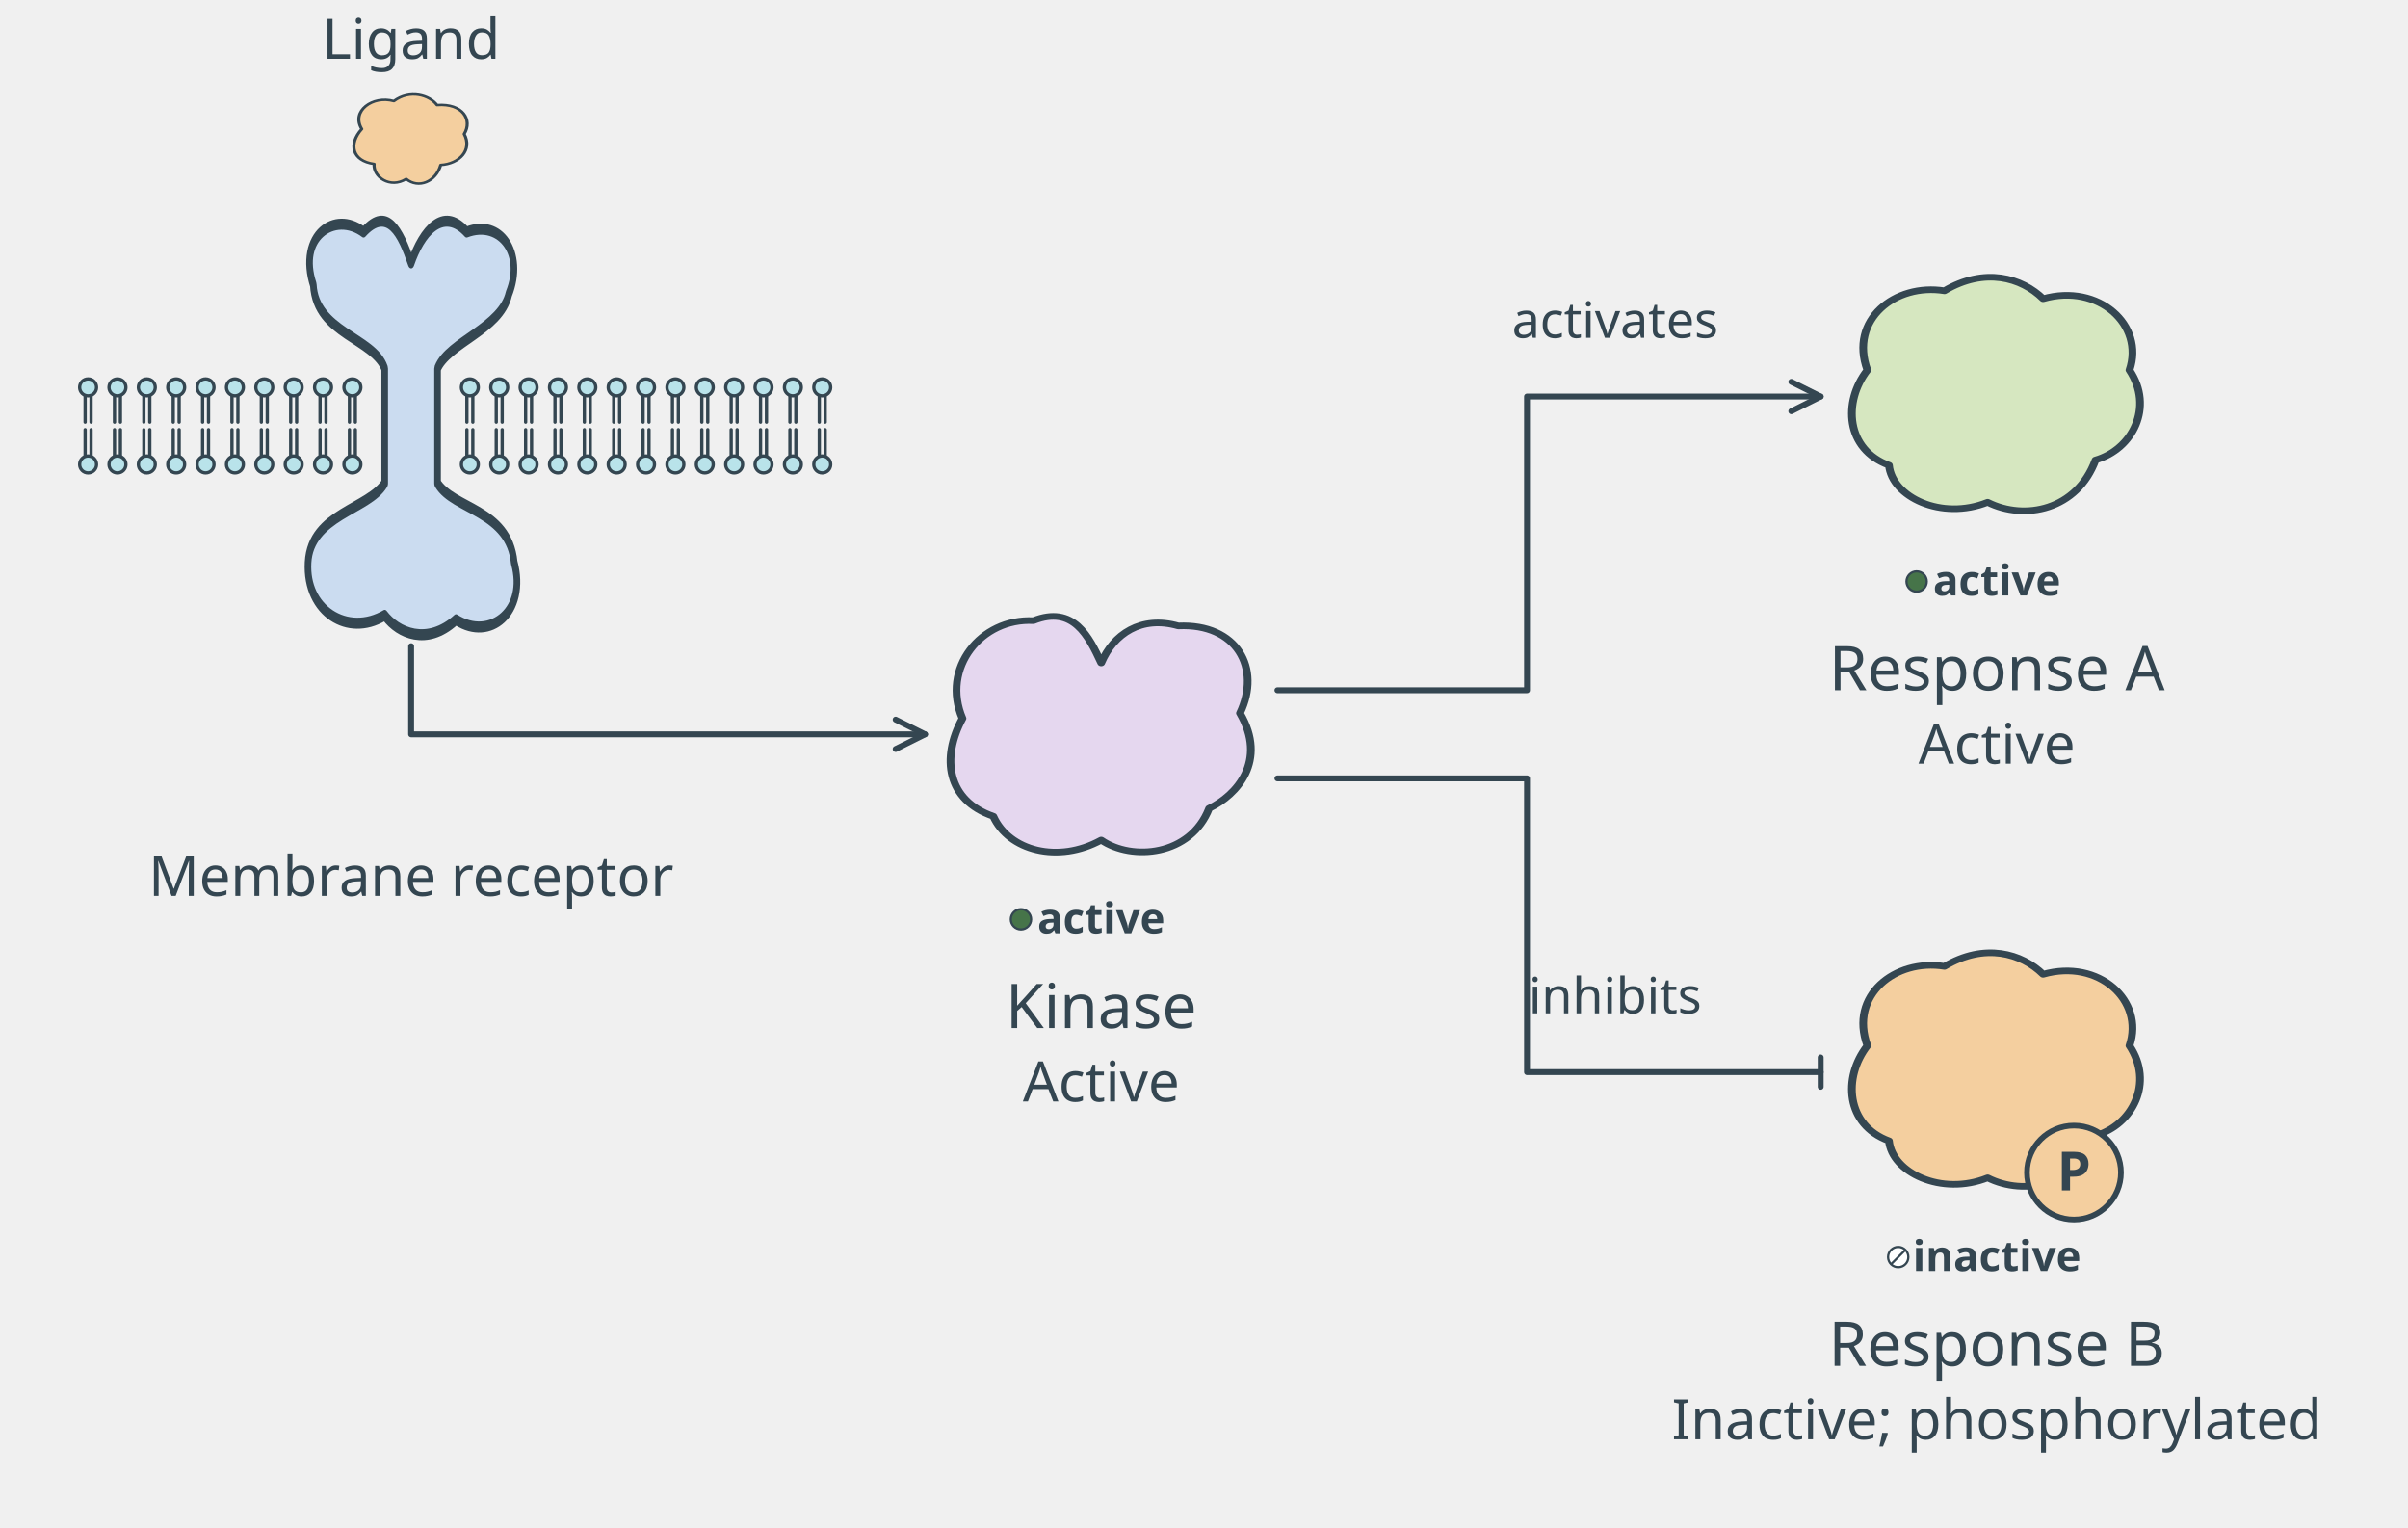
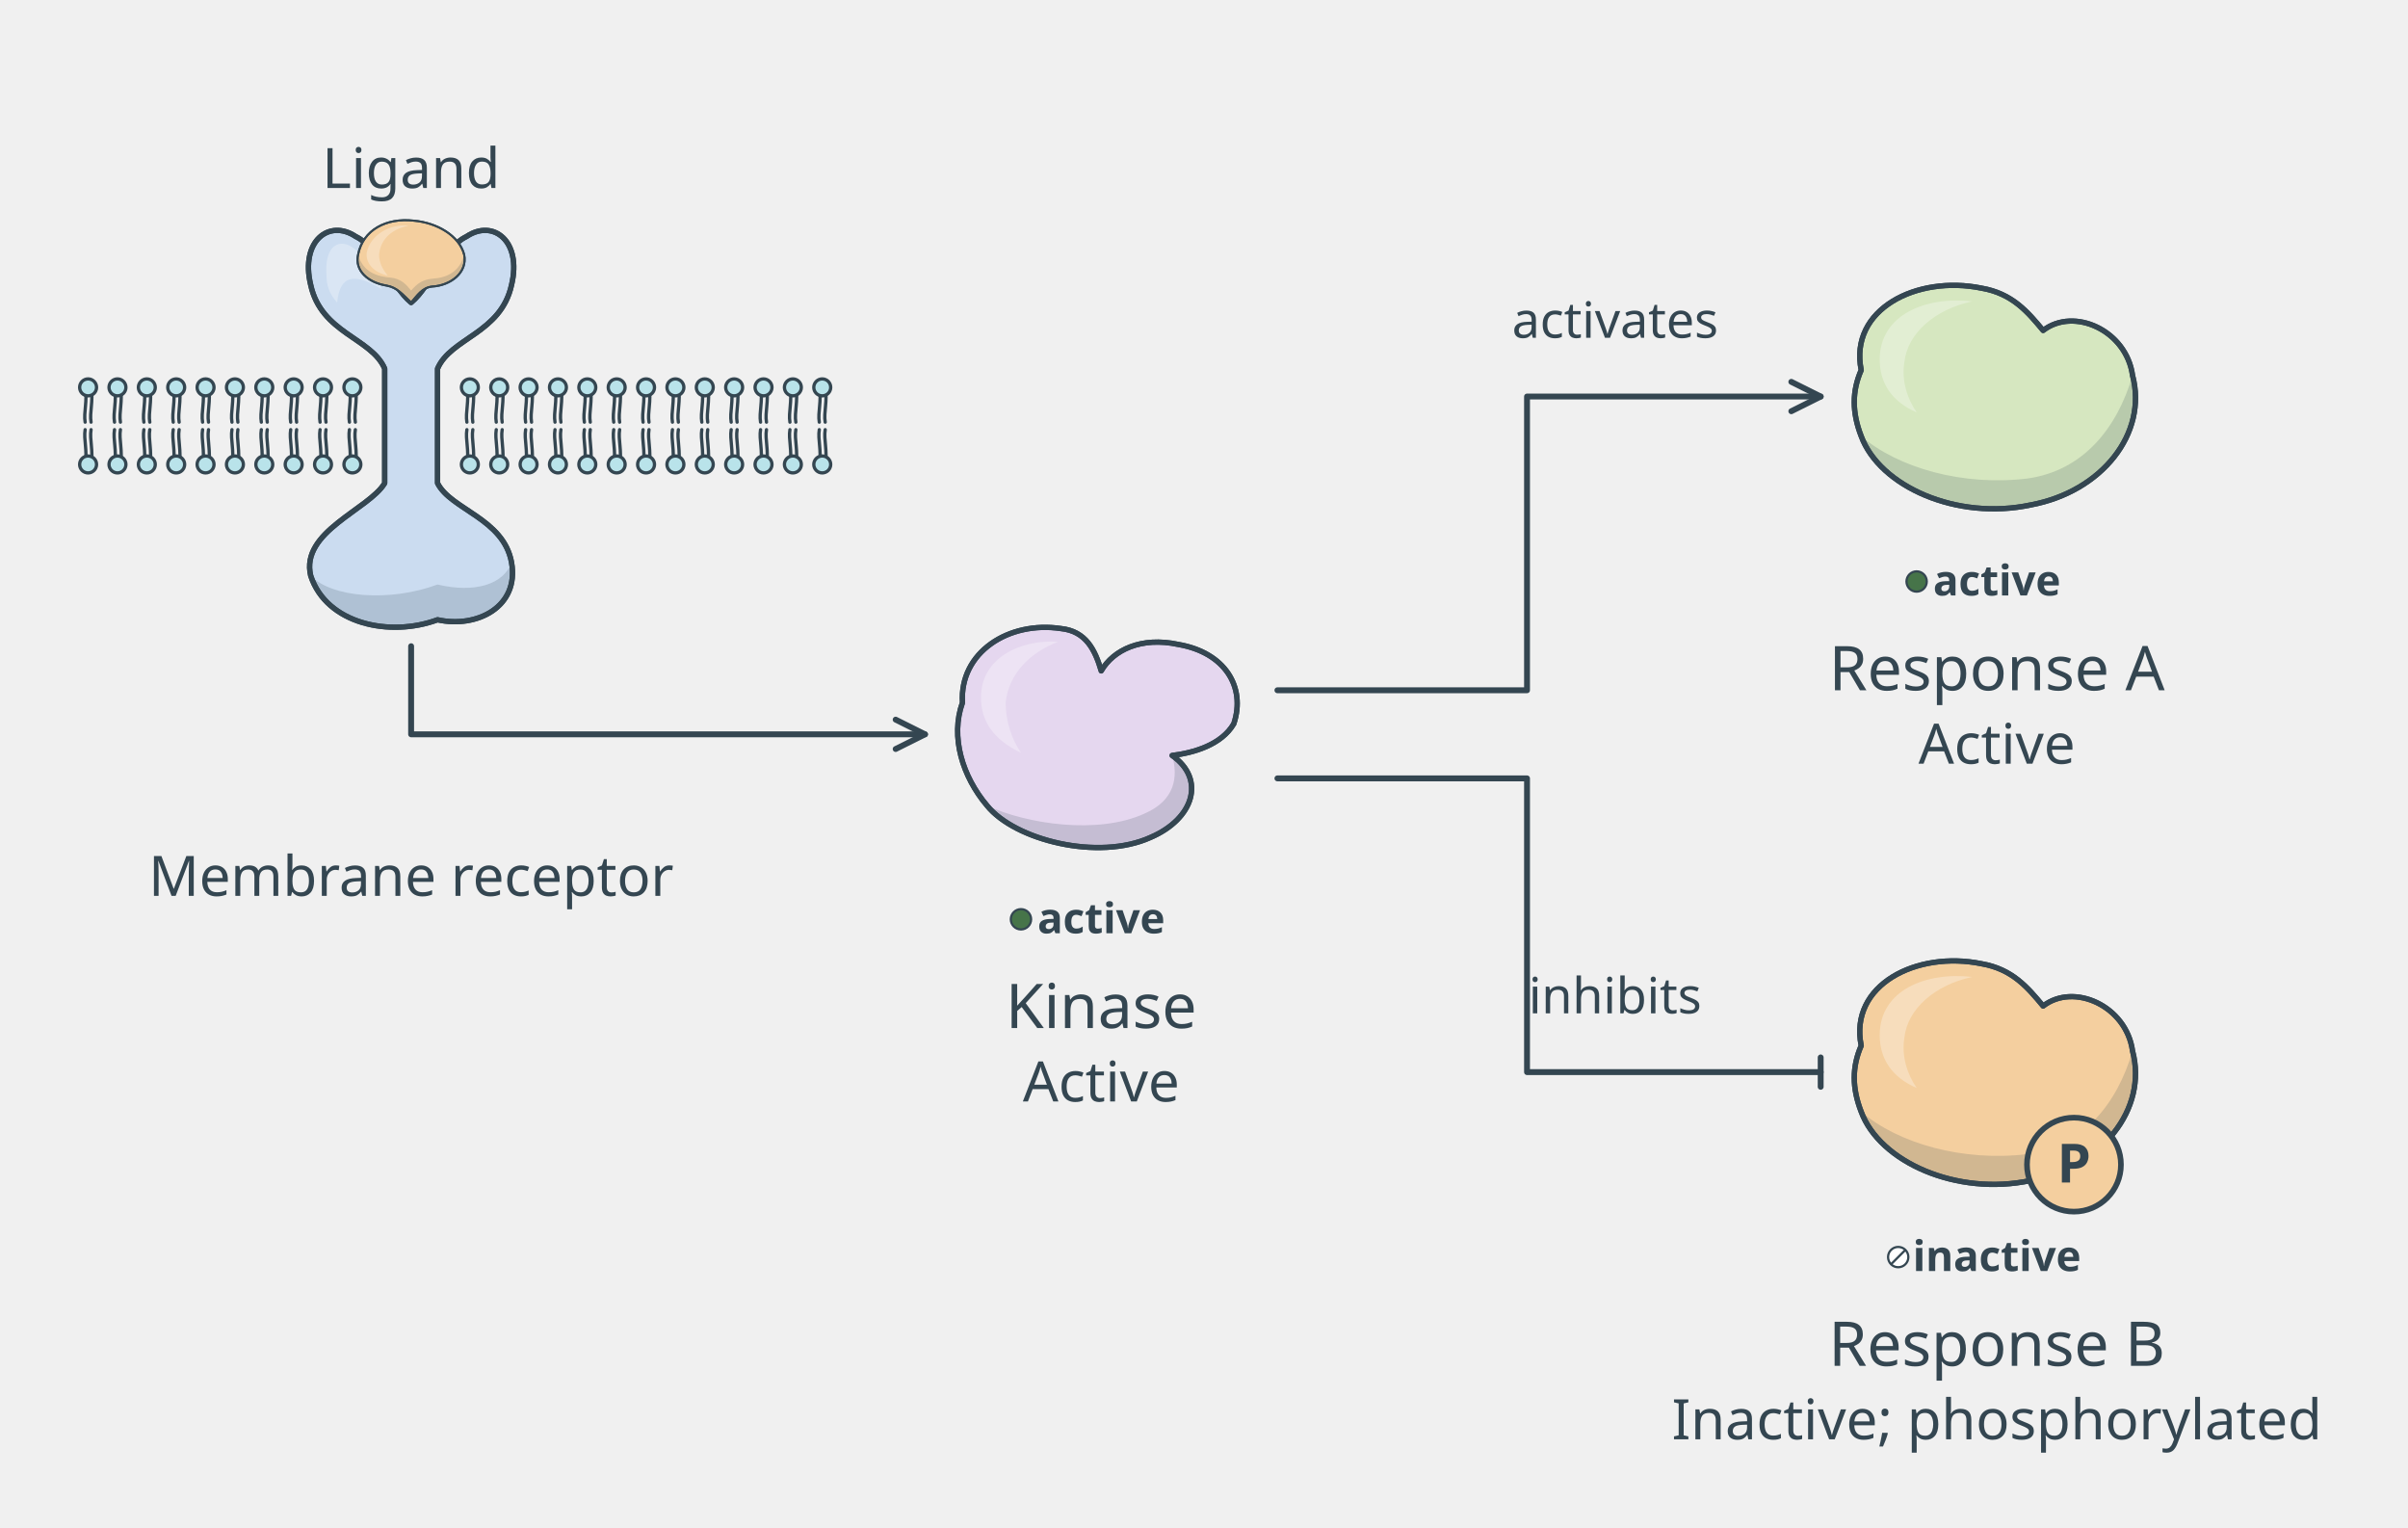
<svg xmlns="http://www.w3.org/2000/svg" width="820" height="520" viewBox="0 0 820 520" role="img" aria-labelledby="title desc">
  <g stroke="#344651" stroke-width="1.12" stroke-linecap="round" stroke-linejoin="round">
    <g transform="translate(30.0 145.0) rotate(0.0)">
-       <path d="M -1.008 -13.12 L -1.008 -1.28" fill="none" />
-       <path d="M 1.008 -13.12 L 1.008 -1.28" fill="none" />
-       <circle cx="0" cy="-13.12" r="2.88" fill="#b9e3ea" />
-       <path d="M -1.008 13.12 L -1.008 1.28" fill="none" />
-       <path d="M 1.008 13.12 L 1.008 1.28" fill="none" />
+       <path d="M -1.008 -13.12 C -0.144 -8.528 -1.584 -4.592 -1.008 -1.28" fill="none" />
+       <path d="M 1.008 -13.12 C 1.872 -8.528 0.432 -4.592 1.008 -1.28" fill="none" />
+       <circle cx="0" cy="-13.12" r="2.88" fill="#b9e3ea" />
+       <path d="M -1.008 13.12 C -0.144 8.528 -1.584 4.592 -1.008 1.28" fill="none" />
+       <path d="M 1.008 13.12 C 1.872 8.528 0.432 4.592 1.008 1.28" fill="none" />
      <circle cx="0" cy="13.12" r="2.88" fill="#b9e3ea" />
    </g>
    <g transform="translate(40.0 145.0) rotate(0.0)">
-       <path d="M -1.008 -13.12 L -1.008 -1.28" fill="none" />
-       <path d="M 1.008 -13.12 L 1.008 -1.28" fill="none" />
-       <circle cx="0" cy="-13.12" r="2.88" fill="#b9e3ea" />
-       <path d="M -1.008 13.12 L -1.008 1.28" fill="none" />
-       <path d="M 1.008 13.12 L 1.008 1.28" fill="none" />
+       <path d="M -1.008 -13.12 C -0.144 -8.528 -1.584 -4.592 -1.008 -1.28" fill="none" />
+       <path d="M 1.008 -13.12 C 1.872 -8.528 0.432 -4.592 1.008 -1.28" fill="none" />
+       <circle cx="0" cy="-13.12" r="2.88" fill="#b9e3ea" />
+       <path d="M -1.008 13.12 C -0.144 8.528 -1.584 4.592 -1.008 1.28" fill="none" />
+       <path d="M 1.008 13.12 C 1.872 8.528 0.432 4.592 1.008 1.28" fill="none" />
      <circle cx="0" cy="13.12" r="2.88" fill="#b9e3ea" />
    </g>
    <g transform="translate(50.0 145.0) rotate(0.0)">
-       <path d="M -1.008 -13.12 L -1.008 -1.28" fill="none" />
-       <path d="M 1.008 -13.12 L 1.008 -1.28" fill="none" />
-       <circle cx="0" cy="-13.12" r="2.88" fill="#b9e3ea" />
-       <path d="M -1.008 13.12 L -1.008 1.28" fill="none" />
-       <path d="M 1.008 13.12 L 1.008 1.28" fill="none" />
+       <path d="M -1.008 -13.12 C -0.144 -8.528 -1.584 -4.592 -1.008 -1.28" fill="none" />
+       <path d="M 1.008 -13.12 C 1.872 -8.528 0.432 -4.592 1.008 -1.28" fill="none" />
+       <circle cx="0" cy="-13.12" r="2.88" fill="#b9e3ea" />
+       <path d="M -1.008 13.12 C -0.144 8.528 -1.584 4.592 -1.008 1.28" fill="none" />
+       <path d="M 1.008 13.12 C 1.872 8.528 0.432 4.592 1.008 1.28" fill="none" />
      <circle cx="0" cy="13.12" r="2.88" fill="#b9e3ea" />
    </g>
    <g transform="translate(60.0 145.0) rotate(0.0)">
-       <path d="M -1.008 -13.12 L -1.008 -1.28" fill="none" />
-       <path d="M 1.008 -13.12 L 1.008 -1.28" fill="none" />
-       <circle cx="0" cy="-13.12" r="2.88" fill="#b9e3ea" />
-       <path d="M -1.008 13.12 L -1.008 1.28" fill="none" />
-       <path d="M 1.008 13.12 L 1.008 1.28" fill="none" />
+       <path d="M -1.008 -13.12 C -0.144 -8.528 -1.584 -4.592 -1.008 -1.28" fill="none" />
+       <path d="M 1.008 -13.12 C 1.872 -8.528 0.432 -4.592 1.008 -1.28" fill="none" />
+       <circle cx="0" cy="-13.12" r="2.88" fill="#b9e3ea" />
+       <path d="M -1.008 13.12 C -0.144 8.528 -1.584 4.592 -1.008 1.28" fill="none" />
+       <path d="M 1.008 13.12 C 1.872 8.528 0.432 4.592 1.008 1.28" fill="none" />
      <circle cx="0" cy="13.12" r="2.88" fill="#b9e3ea" />
    </g>
    <g transform="translate(70.0 145.0) rotate(0.0)">
-       <path d="M -1.008 -13.12 L -1.008 -1.28" fill="none" />
-       <path d="M 1.008 -13.12 L 1.008 -1.28" fill="none" />
-       <circle cx="0" cy="-13.12" r="2.88" fill="#b9e3ea" />
-       <path d="M -1.008 13.12 L -1.008 1.28" fill="none" />
-       <path d="M 1.008 13.12 L 1.008 1.28" fill="none" />
+       <path d="M -1.008 -13.12 C -0.144 -8.528 -1.584 -4.592 -1.008 -1.28" fill="none" />
+       <path d="M 1.008 -13.12 C 1.872 -8.528 0.432 -4.592 1.008 -1.28" fill="none" />
+       <circle cx="0" cy="-13.12" r="2.88" fill="#b9e3ea" />
+       <path d="M -1.008 13.12 C -0.144 8.528 -1.584 4.592 -1.008 1.28" fill="none" />
+       <path d="M 1.008 13.12 C 1.872 8.528 0.432 4.592 1.008 1.28" fill="none" />
      <circle cx="0" cy="13.12" r="2.88" fill="#b9e3ea" />
    </g>
    <g transform="translate(80.0 145.0) rotate(0.0)">
-       <path d="M -1.008 -13.12 L -1.008 -1.28" fill="none" />
-       <path d="M 1.008 -13.12 L 1.008 -1.28" fill="none" />
-       <circle cx="0" cy="-13.12" r="2.88" fill="#b9e3ea" />
-       <path d="M -1.008 13.12 L -1.008 1.28" fill="none" />
-       <path d="M 1.008 13.12 L 1.008 1.28" fill="none" />
+       <path d="M -1.008 -13.12 C -0.144 -8.528 -1.584 -4.592 -1.008 -1.28" fill="none" />
+       <path d="M 1.008 -13.12 C 1.872 -8.528 0.432 -4.592 1.008 -1.28" fill="none" />
+       <circle cx="0" cy="-13.12" r="2.88" fill="#b9e3ea" />
+       <path d="M -1.008 13.12 C -0.144 8.528 -1.584 4.592 -1.008 1.28" fill="none" />
+       <path d="M 1.008 13.12 C 1.872 8.528 0.432 4.592 1.008 1.28" fill="none" />
      <circle cx="0" cy="13.12" r="2.88" fill="#b9e3ea" />
    </g>
    <g transform="translate(90.0 145.0) rotate(0.0)">
-       <path d="M -1.008 -13.12 L -1.008 -1.28" fill="none" />
-       <path d="M 1.008 -13.12 L 1.008 -1.28" fill="none" />
-       <circle cx="0" cy="-13.12" r="2.88" fill="#b9e3ea" />
-       <path d="M -1.008 13.12 L -1.008 1.28" fill="none" />
-       <path d="M 1.008 13.12 L 1.008 1.28" fill="none" />
+       <path d="M -1.008 -13.12 C -0.144 -8.528 -1.584 -4.592 -1.008 -1.28" fill="none" />
+       <path d="M 1.008 -13.12 C 1.872 -8.528 0.432 -4.592 1.008 -1.28" fill="none" />
+       <circle cx="0" cy="-13.12" r="2.88" fill="#b9e3ea" />
+       <path d="M -1.008 13.12 C -0.144 8.528 -1.584 4.592 -1.008 1.28" fill="none" />
+       <path d="M 1.008 13.12 C 1.872 8.528 0.432 4.592 1.008 1.28" fill="none" />
      <circle cx="0" cy="13.12" r="2.88" fill="#b9e3ea" />
    </g>
    <g transform="translate(100.0 145.0) rotate(0.0)">
-       <path d="M -1.008 -13.12 L -1.008 -1.28" fill="none" />
-       <path d="M 1.008 -13.12 L 1.008 -1.28" fill="none" />
-       <circle cx="0" cy="-13.12" r="2.88" fill="#b9e3ea" />
-       <path d="M -1.008 13.12 L -1.008 1.28" fill="none" />
-       <path d="M 1.008 13.12 L 1.008 1.28" fill="none" />
+       <path d="M -1.008 -13.12 C -0.144 -8.528 -1.584 -4.592 -1.008 -1.28" fill="none" />
+       <path d="M 1.008 -13.12 C 1.872 -8.528 0.432 -4.592 1.008 -1.28" fill="none" />
+       <circle cx="0" cy="-13.12" r="2.88" fill="#b9e3ea" />
+       <path d="M -1.008 13.12 C -0.144 8.528 -1.584 4.592 -1.008 1.28" fill="none" />
+       <path d="M 1.008 13.12 C 1.872 8.528 0.432 4.592 1.008 1.28" fill="none" />
      <circle cx="0" cy="13.12" r="2.88" fill="#b9e3ea" />
    </g>
    <g transform="translate(110.0 145.0) rotate(0.0)">
-       <path d="M -1.008 -13.12 L -1.008 -1.28" fill="none" />
-       <path d="M 1.008 -13.12 L 1.008 -1.28" fill="none" />
-       <circle cx="0" cy="-13.12" r="2.88" fill="#b9e3ea" />
-       <path d="M -1.008 13.12 L -1.008 1.28" fill="none" />
-       <path d="M 1.008 13.12 L 1.008 1.28" fill="none" />
+       <path d="M -1.008 -13.12 C -0.144 -8.528 -1.584 -4.592 -1.008 -1.28" fill="none" />
+       <path d="M 1.008 -13.12 C 1.872 -8.528 0.432 -4.592 1.008 -1.28" fill="none" />
+       <circle cx="0" cy="-13.12" r="2.88" fill="#b9e3ea" />
+       <path d="M -1.008 13.12 C -0.144 8.528 -1.584 4.592 -1.008 1.28" fill="none" />
+       <path d="M 1.008 13.12 C 1.872 8.528 0.432 4.592 1.008 1.28" fill="none" />
      <circle cx="0" cy="13.12" r="2.88" fill="#b9e3ea" />
    </g>
    <g transform="translate(120.0 145.0) rotate(0.0)">
-       <path d="M -1.008 -13.12 L -1.008 -1.28" fill="none" />
-       <path d="M 1.008 -13.12 L 1.008 -1.28" fill="none" />
-       <circle cx="0" cy="-13.12" r="2.88" fill="#b9e3ea" />
-       <path d="M -1.008 13.12 L -1.008 1.28" fill="none" />
-       <path d="M 1.008 13.12 L 1.008 1.28" fill="none" />
+       <path d="M -1.008 -13.12 C -0.144 -8.528 -1.584 -4.592 -1.008 -1.28" fill="none" />
+       <path d="M 1.008 -13.12 C 1.872 -8.528 0.432 -4.592 1.008 -1.28" fill="none" />
+       <circle cx="0" cy="-13.12" r="2.88" fill="#b9e3ea" />
+       <path d="M -1.008 13.12 C -0.144 8.528 -1.584 4.592 -1.008 1.28" fill="none" />
+       <path d="M 1.008 13.12 C 1.872 8.528 0.432 4.592 1.008 1.28" fill="none" />
      <circle cx="0" cy="13.12" r="2.88" fill="#b9e3ea" />
    </g>
    <g transform="translate(160.0 145.0) rotate(0.0)">
-       <path d="M -1.008 -13.12 L -1.008 -1.28" fill="none" />
-       <path d="M 1.008 -13.12 L 1.008 -1.28" fill="none" />
-       <circle cx="0" cy="-13.12" r="2.88" fill="#b9e3ea" />
-       <path d="M -1.008 13.12 L -1.008 1.28" fill="none" />
-       <path d="M 1.008 13.12 L 1.008 1.28" fill="none" />
+       <path d="M -1.008 -13.12 C -0.144 -8.528 -1.584 -4.592 -1.008 -1.28" fill="none" />
+       <path d="M 1.008 -13.12 C 1.872 -8.528 0.432 -4.592 1.008 -1.28" fill="none" />
+       <circle cx="0" cy="-13.12" r="2.88" fill="#b9e3ea" />
+       <path d="M -1.008 13.12 C -0.144 8.528 -1.584 4.592 -1.008 1.28" fill="none" />
+       <path d="M 1.008 13.12 C 1.872 8.528 0.432 4.592 1.008 1.28" fill="none" />
      <circle cx="0" cy="13.12" r="2.88" fill="#b9e3ea" />
    </g>
    <g transform="translate(170.0 145.0) rotate(0.0)">
-       <path d="M -1.008 -13.12 L -1.008 -1.28" fill="none" />
-       <path d="M 1.008 -13.12 L 1.008 -1.28" fill="none" />
-       <circle cx="0" cy="-13.12" r="2.88" fill="#b9e3ea" />
-       <path d="M -1.008 13.12 L -1.008 1.28" fill="none" />
-       <path d="M 1.008 13.12 L 1.008 1.28" fill="none" />
+       <path d="M -1.008 -13.12 C -0.144 -8.528 -1.584 -4.592 -1.008 -1.28" fill="none" />
+       <path d="M 1.008 -13.12 C 1.872 -8.528 0.432 -4.592 1.008 -1.28" fill="none" />
+       <circle cx="0" cy="-13.12" r="2.88" fill="#b9e3ea" />
+       <path d="M -1.008 13.12 C -0.144 8.528 -1.584 4.592 -1.008 1.28" fill="none" />
+       <path d="M 1.008 13.12 C 1.872 8.528 0.432 4.592 1.008 1.28" fill="none" />
      <circle cx="0" cy="13.12" r="2.88" fill="#b9e3ea" />
    </g>
    <g transform="translate(180.0 145.0) rotate(0.0)">
-       <path d="M -1.008 -13.12 L -1.008 -1.28" fill="none" />
-       <path d="M 1.008 -13.12 L 1.008 -1.28" fill="none" />
-       <circle cx="0" cy="-13.12" r="2.88" fill="#b9e3ea" />
-       <path d="M -1.008 13.12 L -1.008 1.28" fill="none" />
-       <path d="M 1.008 13.12 L 1.008 1.28" fill="none" />
+       <path d="M -1.008 -13.12 C -0.144 -8.528 -1.584 -4.592 -1.008 -1.28" fill="none" />
+       <path d="M 1.008 -13.12 C 1.872 -8.528 0.432 -4.592 1.008 -1.28" fill="none" />
+       <circle cx="0" cy="-13.12" r="2.88" fill="#b9e3ea" />
+       <path d="M -1.008 13.12 C -0.144 8.528 -1.584 4.592 -1.008 1.28" fill="none" />
+       <path d="M 1.008 13.12 C 1.872 8.528 0.432 4.592 1.008 1.28" fill="none" />
      <circle cx="0" cy="13.12" r="2.88" fill="#b9e3ea" />
    </g>
    <g transform="translate(190.0 145.0) rotate(0.0)">
-       <path d="M -1.008 -13.12 L -1.008 -1.28" fill="none" />
-       <path d="M 1.008 -13.12 L 1.008 -1.28" fill="none" />
-       <circle cx="0" cy="-13.12" r="2.88" fill="#b9e3ea" />
-       <path d="M -1.008 13.12 L -1.008 1.28" fill="none" />
-       <path d="M 1.008 13.12 L 1.008 1.28" fill="none" />
+       <path d="M -1.008 -13.12 C -0.144 -8.528 -1.584 -4.592 -1.008 -1.28" fill="none" />
+       <path d="M 1.008 -13.12 C 1.872 -8.528 0.432 -4.592 1.008 -1.28" fill="none" />
+       <circle cx="0" cy="-13.12" r="2.88" fill="#b9e3ea" />
+       <path d="M -1.008 13.12 C -0.144 8.528 -1.584 4.592 -1.008 1.28" fill="none" />
+       <path d="M 1.008 13.12 C 1.872 8.528 0.432 4.592 1.008 1.28" fill="none" />
      <circle cx="0" cy="13.12" r="2.88" fill="#b9e3ea" />
    </g>
    <g transform="translate(200.0 145.0) rotate(0.0)">
-       <path d="M -1.008 -13.12 L -1.008 -1.28" fill="none" />
-       <path d="M 1.008 -13.12 L 1.008 -1.28" fill="none" />
-       <circle cx="0" cy="-13.12" r="2.88" fill="#b9e3ea" />
-       <path d="M -1.008 13.12 L -1.008 1.28" fill="none" />
-       <path d="M 1.008 13.12 L 1.008 1.28" fill="none" />
+       <path d="M -1.008 -13.12 C -0.144 -8.528 -1.584 -4.592 -1.008 -1.28" fill="none" />
+       <path d="M 1.008 -13.12 C 1.872 -8.528 0.432 -4.592 1.008 -1.28" fill="none" />
+       <circle cx="0" cy="-13.12" r="2.88" fill="#b9e3ea" />
+       <path d="M -1.008 13.12 C -0.144 8.528 -1.584 4.592 -1.008 1.28" fill="none" />
+       <path d="M 1.008 13.12 C 1.872 8.528 0.432 4.592 1.008 1.28" fill="none" />
      <circle cx="0" cy="13.12" r="2.88" fill="#b9e3ea" />
    </g>
    <g transform="translate(210.0 145.0) rotate(0.0)">
-       <path d="M -1.008 -13.12 L -1.008 -1.28" fill="none" />
-       <path d="M 1.008 -13.12 L 1.008 -1.28" fill="none" />
-       <circle cx="0" cy="-13.12" r="2.88" fill="#b9e3ea" />
-       <path d="M -1.008 13.12 L -1.008 1.28" fill="none" />
-       <path d="M 1.008 13.12 L 1.008 1.28" fill="none" />
+       <path d="M -1.008 -13.12 C -0.144 -8.528 -1.584 -4.592 -1.008 -1.28" fill="none" />
+       <path d="M 1.008 -13.12 C 1.872 -8.528 0.432 -4.592 1.008 -1.28" fill="none" />
+       <circle cx="0" cy="-13.12" r="2.88" fill="#b9e3ea" />
+       <path d="M -1.008 13.12 C -0.144 8.528 -1.584 4.592 -1.008 1.28" fill="none" />
+       <path d="M 1.008 13.12 C 1.872 8.528 0.432 4.592 1.008 1.28" fill="none" />
      <circle cx="0" cy="13.12" r="2.88" fill="#b9e3ea" />
    </g>
    <g transform="translate(220.0 145.0) rotate(0.0)">
-       <path d="M -1.008 -13.12 L -1.008 -1.28" fill="none" />
-       <path d="M 1.008 -13.12 L 1.008 -1.28" fill="none" />
-       <circle cx="0" cy="-13.12" r="2.88" fill="#b9e3ea" />
-       <path d="M -1.008 13.12 L -1.008 1.28" fill="none" />
-       <path d="M 1.008 13.12 L 1.008 1.28" fill="none" />
+       <path d="M -1.008 -13.12 C -0.144 -8.528 -1.584 -4.592 -1.008 -1.28" fill="none" />
+       <path d="M 1.008 -13.12 C 1.872 -8.528 0.432 -4.592 1.008 -1.28" fill="none" />
+       <circle cx="0" cy="-13.12" r="2.88" fill="#b9e3ea" />
+       <path d="M -1.008 13.12 C -0.144 8.528 -1.584 4.592 -1.008 1.28" fill="none" />
+       <path d="M 1.008 13.12 C 1.872 8.528 0.432 4.592 1.008 1.28" fill="none" />
      <circle cx="0" cy="13.12" r="2.88" fill="#b9e3ea" />
    </g>
    <g transform="translate(230.0 145.0) rotate(0.0)">
-       <path d="M -1.008 -13.12 L -1.008 -1.28" fill="none" />
-       <path d="M 1.008 -13.12 L 1.008 -1.28" fill="none" />
-       <circle cx="0" cy="-13.12" r="2.88" fill="#b9e3ea" />
-       <path d="M -1.008 13.12 L -1.008 1.28" fill="none" />
-       <path d="M 1.008 13.12 L 1.008 1.28" fill="none" />
+       <path d="M -1.008 -13.12 C -0.144 -8.528 -1.584 -4.592 -1.008 -1.28" fill="none" />
+       <path d="M 1.008 -13.12 C 1.872 -8.528 0.432 -4.592 1.008 -1.28" fill="none" />
+       <circle cx="0" cy="-13.12" r="2.88" fill="#b9e3ea" />
+       <path d="M -1.008 13.12 C -0.144 8.528 -1.584 4.592 -1.008 1.28" fill="none" />
+       <path d="M 1.008 13.12 C 1.872 8.528 0.432 4.592 1.008 1.28" fill="none" />
      <circle cx="0" cy="13.12" r="2.88" fill="#b9e3ea" />
    </g>
    <g transform="translate(240.0 145.0) rotate(0.0)">
-       <path d="M -1.008 -13.12 L -1.008 -1.28" fill="none" />
-       <path d="M 1.008 -13.12 L 1.008 -1.28" fill="none" />
-       <circle cx="0" cy="-13.12" r="2.88" fill="#b9e3ea" />
-       <path d="M -1.008 13.12 L -1.008 1.28" fill="none" />
-       <path d="M 1.008 13.12 L 1.008 1.28" fill="none" />
+       <path d="M -1.008 -13.12 C -0.144 -8.528 -1.584 -4.592 -1.008 -1.28" fill="none" />
+       <path d="M 1.008 -13.12 C 1.872 -8.528 0.432 -4.592 1.008 -1.28" fill="none" />
+       <circle cx="0" cy="-13.12" r="2.88" fill="#b9e3ea" />
+       <path d="M -1.008 13.12 C -0.144 8.528 -1.584 4.592 -1.008 1.28" fill="none" />
+       <path d="M 1.008 13.12 C 1.872 8.528 0.432 4.592 1.008 1.28" fill="none" />
      <circle cx="0" cy="13.12" r="2.88" fill="#b9e3ea" />
    </g>
    <g transform="translate(250.0 145.0) rotate(0.0)">
-       <path d="M -1.008 -13.12 L -1.008 -1.28" fill="none" />
-       <path d="M 1.008 -13.12 L 1.008 -1.28" fill="none" />
-       <circle cx="0" cy="-13.12" r="2.88" fill="#b9e3ea" />
-       <path d="M -1.008 13.12 L -1.008 1.28" fill="none" />
-       <path d="M 1.008 13.12 L 1.008 1.28" fill="none" />
+       <path d="M -1.008 -13.12 C -0.144 -8.528 -1.584 -4.592 -1.008 -1.28" fill="none" />
+       <path d="M 1.008 -13.12 C 1.872 -8.528 0.432 -4.592 1.008 -1.28" fill="none" />
+       <circle cx="0" cy="-13.12" r="2.88" fill="#b9e3ea" />
+       <path d="M -1.008 13.12 C -0.144 8.528 -1.584 4.592 -1.008 1.28" fill="none" />
+       <path d="M 1.008 13.12 C 1.872 8.528 0.432 4.592 1.008 1.28" fill="none" />
      <circle cx="0" cy="13.12" r="2.88" fill="#b9e3ea" />
    </g>
    <g transform="translate(260.0 145.0) rotate(0.0)">
-       <path d="M -1.008 -13.12 L -1.008 -1.28" fill="none" />
-       <path d="M 1.008 -13.12 L 1.008 -1.28" fill="none" />
-       <circle cx="0" cy="-13.12" r="2.88" fill="#b9e3ea" />
-       <path d="M -1.008 13.12 L -1.008 1.28" fill="none" />
-       <path d="M 1.008 13.12 L 1.008 1.28" fill="none" />
+       <path d="M -1.008 -13.12 C -0.144 -8.528 -1.584 -4.592 -1.008 -1.28" fill="none" />
+       <path d="M 1.008 -13.12 C 1.872 -8.528 0.432 -4.592 1.008 -1.28" fill="none" />
+       <circle cx="0" cy="-13.12" r="2.88" fill="#b9e3ea" />
+       <path d="M -1.008 13.12 C -0.144 8.528 -1.584 4.592 -1.008 1.28" fill="none" />
+       <path d="M 1.008 13.12 C 1.872 8.528 0.432 4.592 1.008 1.28" fill="none" />
      <circle cx="0" cy="13.12" r="2.88" fill="#b9e3ea" />
    </g>
    <g transform="translate(270.0 145.0) rotate(0.0)">
-       <path d="M -1.008 -13.12 L -1.008 -1.28" fill="none" />
-       <path d="M 1.008 -13.12 L 1.008 -1.28" fill="none" />
-       <circle cx="0" cy="-13.12" r="2.88" fill="#b9e3ea" />
-       <path d="M -1.008 13.12 L -1.008 1.28" fill="none" />
-       <path d="M 1.008 13.12 L 1.008 1.28" fill="none" />
+       <path d="M -1.008 -13.12 C -0.144 -8.528 -1.584 -4.592 -1.008 -1.28" fill="none" />
+       <path d="M 1.008 -13.12 C 1.872 -8.528 0.432 -4.592 1.008 -1.28" fill="none" />
+       <circle cx="0" cy="-13.12" r="2.88" fill="#b9e3ea" />
+       <path d="M -1.008 13.12 C -0.144 8.528 -1.584 4.592 -1.008 1.28" fill="none" />
+       <path d="M 1.008 13.12 C 1.872 8.528 0.432 4.592 1.008 1.28" fill="none" />
      <circle cx="0" cy="13.12" r="2.88" fill="#b9e3ea" />
    </g>
    <g transform="translate(280.0 145.0) rotate(0.0)">
-       <path d="M -1.008 -13.12 L -1.008 -1.28" fill="none" />
-       <path d="M 1.008 -13.12 L 1.008 -1.28" fill="none" />
-       <circle cx="0" cy="-13.12" r="2.88" fill="#b9e3ea" />
-       <path d="M -1.008 13.12 L -1.008 1.28" fill="none" />
-       <path d="M 1.008 13.12 L 1.008 1.28" fill="none" />
+       <path d="M -1.008 -13.12 C -0.144 -8.528 -1.584 -4.592 -1.008 -1.28" fill="none" />
+       <path d="M 1.008 -13.12 C 1.872 -8.528 0.432 -4.592 1.008 -1.28" fill="none" />
+       <circle cx="0" cy="-13.12" r="2.88" fill="#b9e3ea" />
+       <path d="M -1.008 13.12 C -0.144 8.528 -1.584 4.592 -1.008 1.28" fill="none" />
+       <path d="M 1.008 13.12 C 1.872 8.528 0.432 4.592 1.008 1.28" fill="none" />
      <circle cx="0" cy="13.12" r="2.88" fill="#b9e3ea" />
    </g>
  </g>
  <g transform="matrix(1.0 0.0 -0.0 1.0 140 145)">
-     <g transform="scale(90 150)" fill="#cbdcf0" stroke="#344651" stroke-width="0.025" stroke-linecap="round" stroke-linejoin="round">
-       <path d="M -0.10 -0.13 C -0.14 -0.20 -0.36 -0.21 -0.37 -0.32 C -0.43 -0.43 -0.29 -0.49 -0.18 -0.44 C -0.09 -0.50 -0.04 -0.44 0 -0.37 C 0.04 -0.44 0.12 -0.50 0.21 -0.44 C 0.34 -0.47 0.43 -0.39 0.37 -0.30 C 0.34 -0.22 0.14 -0.19 0.10 -0.13 L 0.10 0.13 C 0.16 0.19 0.37 0.19 0.39 0.31 C 0.44 0.42 0.30 0.49 0.17 0.44 C 0.06 0.50 -0.05 0.47 -0.10 0.43 C -0.24 0.48 -0.40 0.42 -0.39 0.31 C -0.38 0.20 -0.16 0.19 -0.10 0.13 Z" />
-     </g>
-   </g>
-   <g transform="matrix(1.0 0.0 -0.0 1.0 140 48)">
-     <g transform="scale(42 34)" fill="#f4cf9f" stroke="#344651" stroke-width="0.025" stroke-linecap="round" stroke-linejoin="round">
-       <path d="M -0.40 -0.12 C -0.49 -0.30 -0.31 -0.46 -0.14 -0.40 C -0.01 -0.52 0.15 -0.46 0.21 -0.36 C 0.42 -0.38 0.50 -0.21 0.43 -0.07 C 0.50 0.09 0.39 0.23 0.24 0.24 C 0.20 0.41 0.06 0.48 -0.04 0.38 C -0.17 0.48 -0.31 0.36 -0.30 0.23 C -0.48 0.20 -0.51 0.03 -0.40 -0.12 Z" />
+     <g fill="#cbdcf0">
+       <path d="M -9.0,-19.5 C -13.5,-30.0 -30.6,-31.5 -34.2,-48.0 C -37.8,-63.0 -27.9,-70.5 -18.9,-64.5 C -9.9,-60 -7.2,-48.0 0.0,-42 C 7.2,-48.0 9.9,-60.0 18.9,-64.5 C 27.9,-70.5 37.8,-63 34.2,-48.0 C 30.6,-31.5 13.5,-30 9.0,-19.5 L 9.0,19.5 C 13.5,28.5 31.5,31.5 34.2,46.5 C 36.9,61.5 22.5,69.0 9.0,66.0 C -7.2,72.0 -28.8,67.5 -34.2,51 C -37.8,36.0 -14.4,28.5 -9,19.5 Z" stroke="#344651" stroke-width="1.8" stroke-linecap="round" stroke-linejoin="round" />
+       <path d="M 34.2,46.5 C 36.9,61.5 22.5,69.0 9.0,66.0 C -7.2,72.0 -28.8,67.5 -34.2,51 C -27.0,58.5 -7.2,60 9.0,54.0 C 21.6,57.0 31.5,54.0 34.2,46.5 Z" fill="#344651" opacity=".18" />
+       <path d="M -28.8,-51 C -29.7,-61.5 -24.3,-64.5 -18.9,-60.0 C -14.4,-57.0 -12.6,-51.0 -9.9,-46.5 C -19.8,-52.5 -24.3,-51.0 -25.2,-42 C -27.9,-45.0 -28.8,-48.0 -28.8,-51 Z" fill="white" opacity=".30" />
+       <path d="M -9.0,-19.5 C -13.5,-30.0 -30.6,-31.5 -34.2,-48.0 C -37.8,-63.0 -27.9,-70.5 -18.9,-64.5 C -9.9,-60 -7.2,-48.0 0.0,-42 C 7.2,-48.0 9.9,-60.0 18.9,-64.5 C 27.9,-70.5 37.8,-63 34.2,-48.0 C 30.6,-31.5 13.5,-30 9.0,-19.5 L 9.0,19.5 C 13.5,28.5 31.5,31.5 34.2,46.5 C 36.9,61.5 22.5,69.0 9.0,66.0 C -7.2,72.0 -28.8,67.5 -34.2,51 C -37.8,36.0 -14.4,28.5 -9,19.5 Z" fill="none" stroke="#344651" stroke-width="1.8" stroke-linecap="round" stroke-linejoin="round" />
+     </g>
+   </g>
+   <g transform="matrix(1.0 0.0 -0.0 1.0 140 88.72)">
+     <g fill="#f4cf9f">
+       <path d="M -18.06,-2.04 C -16.38,-10.54 -8.4,-14.62 0.84,-13.6 C 8.82,-12.92 16.38,-8.5 18.06,-2.04 C 19.32,4.08 13.44,8.5 7.14,8.84 C 3.78,9.18 2.1,11.9 0.0,14.28 C -2.94,11.56 -4.62,9.18 -8.4,8.5 C -14.7,7.48 -19.32,3.4 -18.06,-2.04 Z" stroke="#344651" stroke-width="0.68" stroke-linecap="round" stroke-linejoin="round" />
+       <path d="M 18.06,-2.04 C 19.32,4.08 13.44,8.5 7.14,8.84 C 3.78,9.18 2.1,11.9 0.0,14.28 C -2.94,11.56 -4.62,9.18 -8.4,8.5 C -14.7,7.48 -19.32,3.4 -18.06,-2.04 C -16.38,4.08 -11.34,5.44 -7.14,5.78 C -3.36,6.12 -1.68,8.16 0.0,10.2 C 2.1,7.82 3.78,6.46 7.56,6.12 C 13.02,5.78 16.8,3.06 18.06,-2.04 Z" fill="#344651" opacity=".18" />
+       <path d="M -15.12,-2.72 C -13.86,-8.84 -7.14,-12.58 -0.84,-11.9 C -7.56,-10.54 -10.5,-6.46 -10.92,-2.04 C -10.92,0.68 -9.66,3.06 -7.98,5.1 C -12.6,4.08 -15.54,1.02 -15.12,-2.72 Z" fill="white" opacity=".30" />
+       <path d="M -18.06,-2.04 C -16.38,-10.54 -8.4,-14.62 0.84,-13.6 C 8.82,-12.92 16.38,-8.5 18.06,-2.04 C 19.32,4.08 13.44,8.5 7.14,8.84 C 3.78,9.18 2.1,11.9 0.0,14.28 C -2.94,11.56 -4.62,9.18 -8.4,8.5 C -14.7,7.48 -19.32,3.4 -18.06,-2.04 Z" fill="none" stroke="#344651" stroke-width="0.68" stroke-linecap="round" stroke-linejoin="round" />
    </g>
  </g>
  <g transform="matrix(1.0 0.0 -0.0 1.0 375 250)">
-     <g transform="scale(105 90)" fill="#e5d7ef" stroke="#344651" stroke-width="0.025" stroke-linecap="round" stroke-linejoin="round">
-       <path d="M -0.45 -0.06 C -0.52 -0.25 -0.39 -0.44 -0.22 -0.43 C -0.09 -0.49 -0.04 -0.37 0 -0.27 C 0.04 -0.38 0.13 -0.45 0.25 -0.41 C 0.44 -0.42 0.52 -0.25 0.45 -0.08 C 0.54 0.10 0.44 0.23 0.35 0.28 C 0.29 0.46 0.10 0.48 0 0.40 C -0.14 0.49 -0.30 0.44 -0.35 0.31 C -0.50 0.25 -0.52 0.09 -0.45 -0.06 Z" />
+     <g fill="#e5d7ef">
+       <path d="M -47.25,-10.8 C -48.3,-27.9 -31.5,-38.7 -13.65,-36.0 C -5.25,-35.1 -2.1,-28.8 0.0,-21.6 C 4.2,-28.8 13.65,-33.3 26.25,-30.6 C 42.0,-27.9 49.35,-16.2 45.15,-3.6 C 40.95,3.6 31.5,6.3 24.15,7.2 C 35.7,15.3 31.5,28.8 16.8,35.1 C -1.05,43.2 -29.4,36.0 -38.85,24.3 C -47.25,14.4 -51.45,0.9 -47.25,-10.8 Z" stroke="#344651" stroke-width="1.8" stroke-linecap="round" stroke-linejoin="round" />
+       <path d="M 24.15,7.2 C 35.7,15.3 31.5,28.8 16.8,35.1 C -1.05,43.2 -29.4,36.0 -38.85,24.3 C -25.2,30.6 -1.05,34.2 14.7,27.0 C 25.2,22.5 26.25,14.4 24.15,7.2 Z" fill="#344651" opacity=".18" />
+       <path d="M -40.95,-12.6 C -40.95,-26.1 -27.3,-32.4 -14.7,-31.5 C -24.15,-27.9 -31.5,-20.7 -32.55,-10.8 C -32.55,-4.5 -30.45,1.8 -27.3,6.3 C -36.75,1.8 -40.95,-4.5 -40.95,-12.6 Z" fill="white" opacity=".30" />
+       <path d="M -47.25,-10.8 C -48.3,-27.9 -31.5,-38.7 -13.65,-36.0 C -5.25,-35.1 -2.1,-28.8 0.0,-21.6 C 4.2,-28.8 13.65,-33.3 26.25,-30.6 C 42.0,-27.9 49.35,-16.2 45.15,-3.6 C 40.95,3.6 31.5,6.3 24.15,7.2 C 35.7,15.3 31.5,28.8 16.8,35.1 C -1.05,43.2 -29.4,36.0 -38.85,24.3 C -47.25,14.4 -51.45,0.9 -47.25,-10.8 Z" fill="none" stroke="#344651" stroke-width="1.8" stroke-linecap="round" stroke-linejoin="round" />
    </g>
    <g stroke="#344651" stroke-width="0.76">
      <circle cx="-27.329" cy="62.973" r="3.456" fill="#467449" />
    </g>
    <text x="0" y="67.725" font-size="14.4" fill="#344651" text-anchor="middle" font-family="Atkinson Hyperlegible Next" font-weight="bold" font-style="normal" xml:space="preserve">active</text>
  </g>
  <g transform="matrix(1.0 0.0 -0.0 1.0 680 135)">
-     <g transform="scale(105 90)" fill="#d6e7c0" stroke="#344651" stroke-width="0.025" stroke-linecap="round" stroke-linejoin="round">
-       <path d="M -0.42 -0.10 C -0.48 -0.29 -0.33 -0.43 -0.17 -0.40 C -0.04 -0.49 0.08 -0.45 0.15 -0.37 C 0.33 -0.43 0.48 -0.27 0.43 -0.10 C 0.51 0.04 0.44 0.20 0.32 0.24 C 0.26 0.43 0.09 0.47 -0.03 0.40 C -0.18 0.47 -0.34 0.38 -0.35 0.26 C -0.49 0.20 -0.50 0.02 -0.42 -0.10 Z" />
+     <g fill="#d6e7c0">
+       <path d="M -46.2,-9.0 C -50.4,-29.7 -27.3,-41.4 -5.25,-36.9 C 5.25,-35.1 10.5,-28.8 15.75,-22.5 C 26.25,-30.6 44.1,-22.5 46.2,-7.2 C 51.45,12.6 35.7,32.4 11.55,36.9 C -13.65,42.3 -39.9,30.6 -46.2,13.5 C -49.35,5.4 -49.35,-1.8 -46.2,-9.0 Z" stroke="#344651" stroke-width="1.8" stroke-linecap="round" stroke-linejoin="round" />
+       <path d="M 46.2,-7.2 C 51.45,12.6 35.7,32.4 11.55,36.9 C -13.65,42.3 -39.9,30.6 -46.2,13.5 C -33.6,24.3 -11.55,30.6 10.5,27.9 C 29.4,25.2 40.95,10.8 46.2,-7.2 Z" fill="#344651" opacity=".18" />
+       <path d="M -39.9,-12.6 C -39.9,-27.9 -24.15,-34.2 -8.4,-32.4 C -21.0,-29.7 -30.45,-21.6 -31.5,-11.7 C -32.55,-5.4 -30.45,0.9 -27.3,5.4 C -35.7,1.8 -39.9,-4.5 -39.9,-12.6 Z" fill="white" opacity=".30" />
+       <path d="M -46.2,-9.0 C -50.4,-29.7 -27.3,-41.4 -5.25,-36.9 C 5.25,-35.1 10.5,-28.8 15.75,-22.5 C 26.25,-30.6 44.1,-22.5 46.2,-7.2 C 51.45,12.6 35.7,32.4 11.55,36.9 C -13.65,42.3 -39.9,30.6 -46.2,13.5 C -49.35,5.4 -49.35,-1.8 -46.2,-9.0 Z" fill="none" stroke="#344651" stroke-width="1.8" stroke-linecap="round" stroke-linejoin="round" />
    </g>
    <g stroke="#344651" stroke-width="0.76">
      <circle cx="-27.329" cy="62.973" r="3.456" fill="#467449" />
    </g>
    <text x="0" y="67.725" font-size="14.4" fill="#344651" text-anchor="middle" font-family="Atkinson Hyperlegible Next" font-weight="bold" font-style="normal" xml:space="preserve">active</text>
  </g>
  <g transform="matrix(1.0 0.0 -0.0 1.0 680 365)">
-     <g transform="scale(105 90)" fill="#f4cf9f" stroke="#344651" stroke-width="0.025" stroke-linecap="round" stroke-linejoin="round">
-       <path d="M -0.42 -0.10 C -0.48 -0.29 -0.33 -0.43 -0.17 -0.40 C -0.04 -0.49 0.08 -0.45 0.15 -0.37 C 0.33 -0.43 0.48 -0.27 0.43 -0.10 C 0.51 0.04 0.44 0.20 0.32 0.24 C 0.26 0.43 0.09 0.47 -0.03 0.40 C -0.18 0.47 -0.34 0.38 -0.35 0.26 C -0.49 0.20 -0.50 0.02 -0.42 -0.10 Z" />
+     <g fill="#f4cf9f">
+       <path d="M -46.2,-9.0 C -50.4,-29.7 -27.3,-41.4 -5.25,-36.9 C 5.25,-35.1 10.5,-28.8 15.75,-22.5 C 26.25,-30.6 44.1,-22.5 46.2,-7.2 C 51.45,12.6 35.7,32.4 11.55,36.9 C -13.65,42.3 -39.9,30.6 -46.2,13.5 C -49.35,5.4 -49.35,-1.8 -46.2,-9.0 Z" stroke="#344651" stroke-width="1.8" stroke-linecap="round" stroke-linejoin="round" />
+       <path d="M 46.2,-7.2 C 51.45,12.6 35.7,32.4 11.55,36.9 C -13.65,42.3 -39.9,30.6 -46.2,13.5 C -33.6,24.3 -11.55,30.6 10.5,27.9 C 29.4,25.2 40.95,10.8 46.2,-7.2 Z" fill="#344651" opacity=".18" />
+       <path d="M -39.9,-12.6 C -39.9,-27.9 -24.15,-34.2 -8.4,-32.4 C -21.0,-29.7 -30.45,-21.6 -31.5,-11.7 C -32.55,-5.4 -30.45,0.9 -27.3,5.4 C -35.7,1.8 -39.9,-4.5 -39.9,-12.6 Z" fill="white" opacity=".30" />
+       <path d="M -46.2,-9.0 C -50.4,-29.7 -27.3,-41.4 -5.25,-36.9 C 5.25,-35.1 10.5,-28.8 15.75,-22.5 C 26.25,-30.6 44.1,-22.5 46.2,-7.2 C 51.45,12.6 35.7,32.4 11.55,36.9 C -13.65,42.3 -39.9,30.6 -46.2,13.5 C -49.35,5.4 -49.35,-1.8 -46.2,-9.0 Z" fill="none" stroke="#344651" stroke-width="1.8" stroke-linecap="round" stroke-linejoin="round" />
    </g>
    <g stroke="#344651" stroke-width="0.76">
      <circle cx="-33.6" cy="62.973" r="3.456" fill="white" />
      <path d="M -36.019 65.392 L -31.181 60.554" />
    </g>
    <text x="0" y="67.725" font-size="14.4" fill="#344651" text-anchor="middle" font-family="Atkinson Hyperlegible Next" font-weight="bold" font-style="normal" xml:space="preserve">inactive</text>
-     <circle cx="26.25" cy="34.2" r="16" fill="#f4cf9f" stroke="#344651" stroke-width="1.92" />
-     <text x="26.25" y="40.28" font-size="18.4" fill="#344651" text-anchor="middle" font-family="Atkinson Hyperlegible Next" font-weight="bold" font-style="normal" xml:space="preserve">P</text>
+     <circle cx="26.25" cy="31.5" r="16" fill="#f4cf9f" stroke="#344651" stroke-width="1.92" />
+     <text x="26.25" y="37.58" font-size="18.4" fill="#344651" text-anchor="middle" font-family="Atkinson Hyperlegible Next" font-weight="bold" font-style="normal" xml:space="preserve">P</text>
  </g>
  <g fill="none" stroke="#344651" stroke-width="2" stroke-linecap="round" stroke-linejoin="round">
    <polyline points="140,220 140,250 315,250" />
    <polyline points="305.0,255.0 315,250 305.0,245.0" />
  </g>
  <g fill="none" stroke="#344651" stroke-width="2" stroke-linecap="round" stroke-linejoin="round">
    <polyline points="435,235 520,235 520,135 620,135" />
    <polyline points="610.0,140.0 620,135 610.0,130.0" />
  </g>
  <g fill="none" stroke="#344651" stroke-width="2" stroke-linecap="round" stroke-linejoin="round">
    <polyline points="435,265 520,265 520,365 620,365" />
    <polyline points="620.0,370.0 620.0,360.0" />
  </g>
-   <text x="140" y="20" font-size="19" fill="#344651" text-anchor="middle" font-family="Atkinson Hyperlegible Next" font-weight="normal" font-style="normal" xml:space="preserve">Ligand</text>
+   <text x="140" y="64" font-size="19" fill="#344651" text-anchor="middle" font-family="Atkinson Hyperlegible Next" font-weight="normal" font-style="normal" xml:space="preserve">Ligand</text>
  <text x="140" y="305" font-size="19" fill="#344651" text-anchor="middle" font-family="Atkinson Hyperlegible Next" font-weight="normal" font-style="normal" xml:space="preserve">Membrane receptor</text>
  <text x="375" y="350" font-size="21" fill="#344651" text-anchor="middle" font-family="Atkinson Hyperlegible Next" font-weight="normal" font-style="normal" xml:space="preserve">Kinase</text>
  <text x="375" y="375" font-size="19" fill="#344651" text-anchor="middle" font-family="Atkinson Hyperlegible Next" font-weight="normal" font-style="normal" xml:space="preserve">Active</text>
  <text x="680" y="235" font-size="21" fill="#344651" text-anchor="middle" font-family="Atkinson Hyperlegible Next" font-weight="normal" font-style="normal" xml:space="preserve">Response A</text>
  <text x="680" y="260" font-size="19" fill="#344651" text-anchor="middle" font-family="Atkinson Hyperlegible Next" font-weight="normal" font-style="normal" xml:space="preserve">Active</text>
  <text x="680" y="465" font-size="21" fill="#344651" text-anchor="middle" font-family="Atkinson Hyperlegible Next" font-weight="normal" font-style="normal" xml:space="preserve">Response B</text>
  <text x="680" y="490" font-size="19" fill="#344651" text-anchor="middle" font-family="Atkinson Hyperlegible Next" font-weight="normal" font-style="normal" xml:space="preserve">Inactive; phosphorylated</text>
  <text x="550" y="115" font-size="17" fill="#344651" text-anchor="middle" font-family="Atkinson Hyperlegible Next" font-weight="normal" font-style="normal" xml:space="preserve">activates</text>
  <text x="550" y="345" font-size="17" fill="#344651" text-anchor="middle" font-family="Atkinson Hyperlegible Next" font-weight="normal" font-style="normal" xml:space="preserve">inhibits</text>
</svg>
